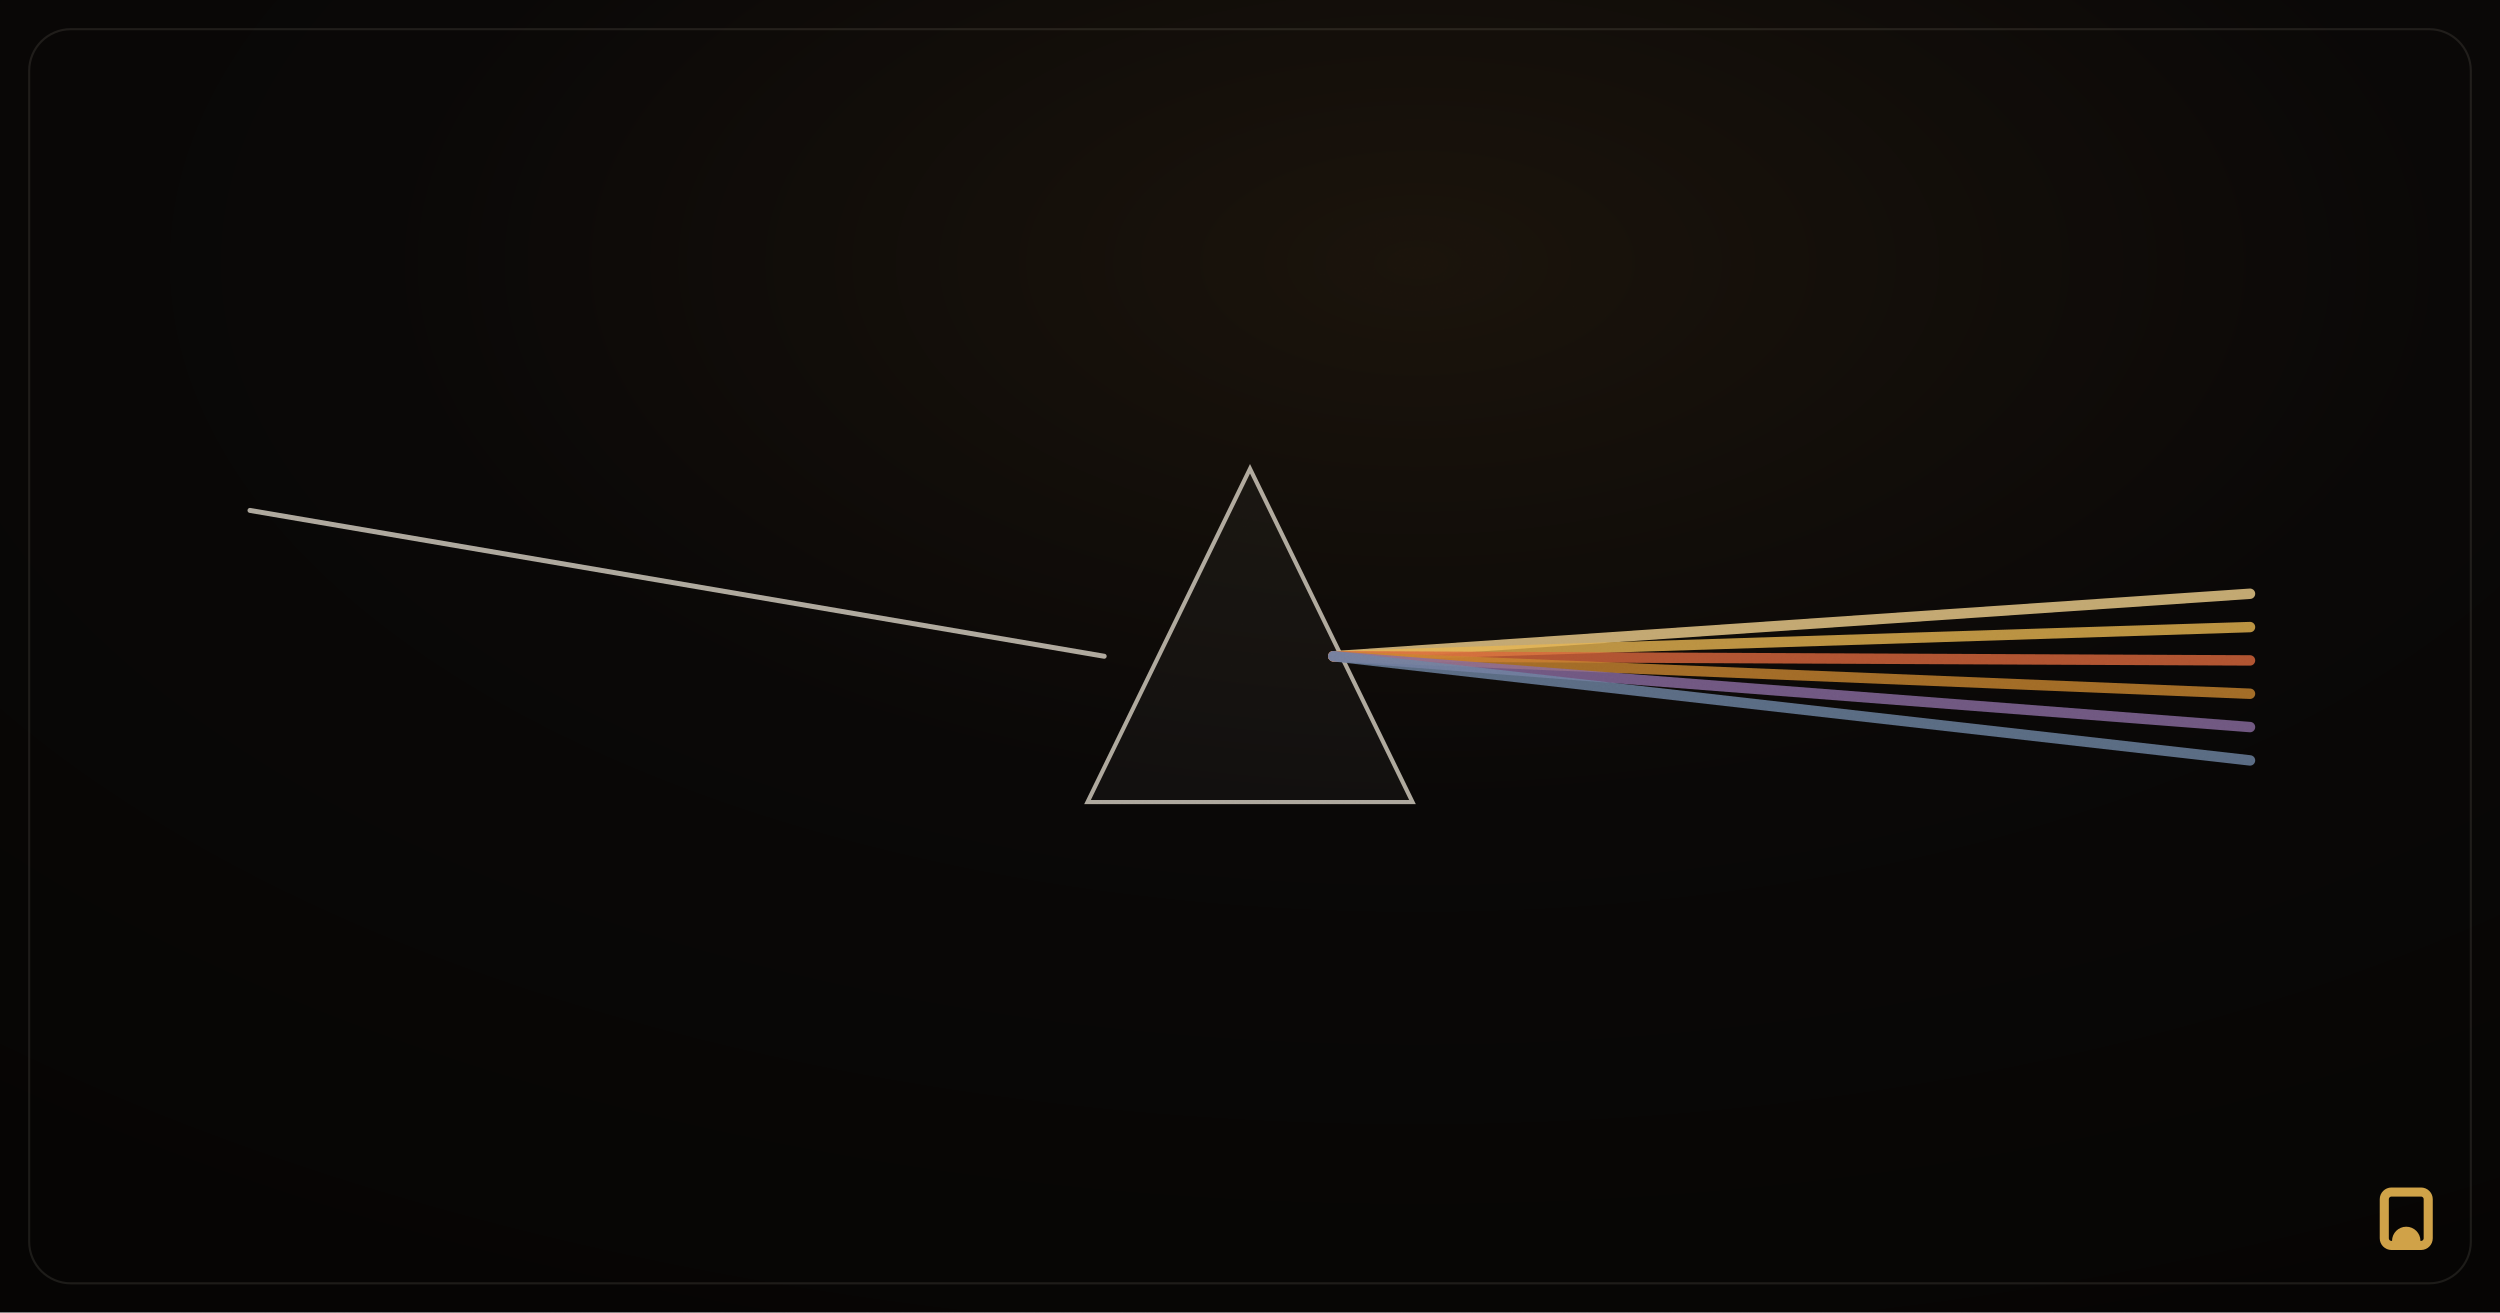
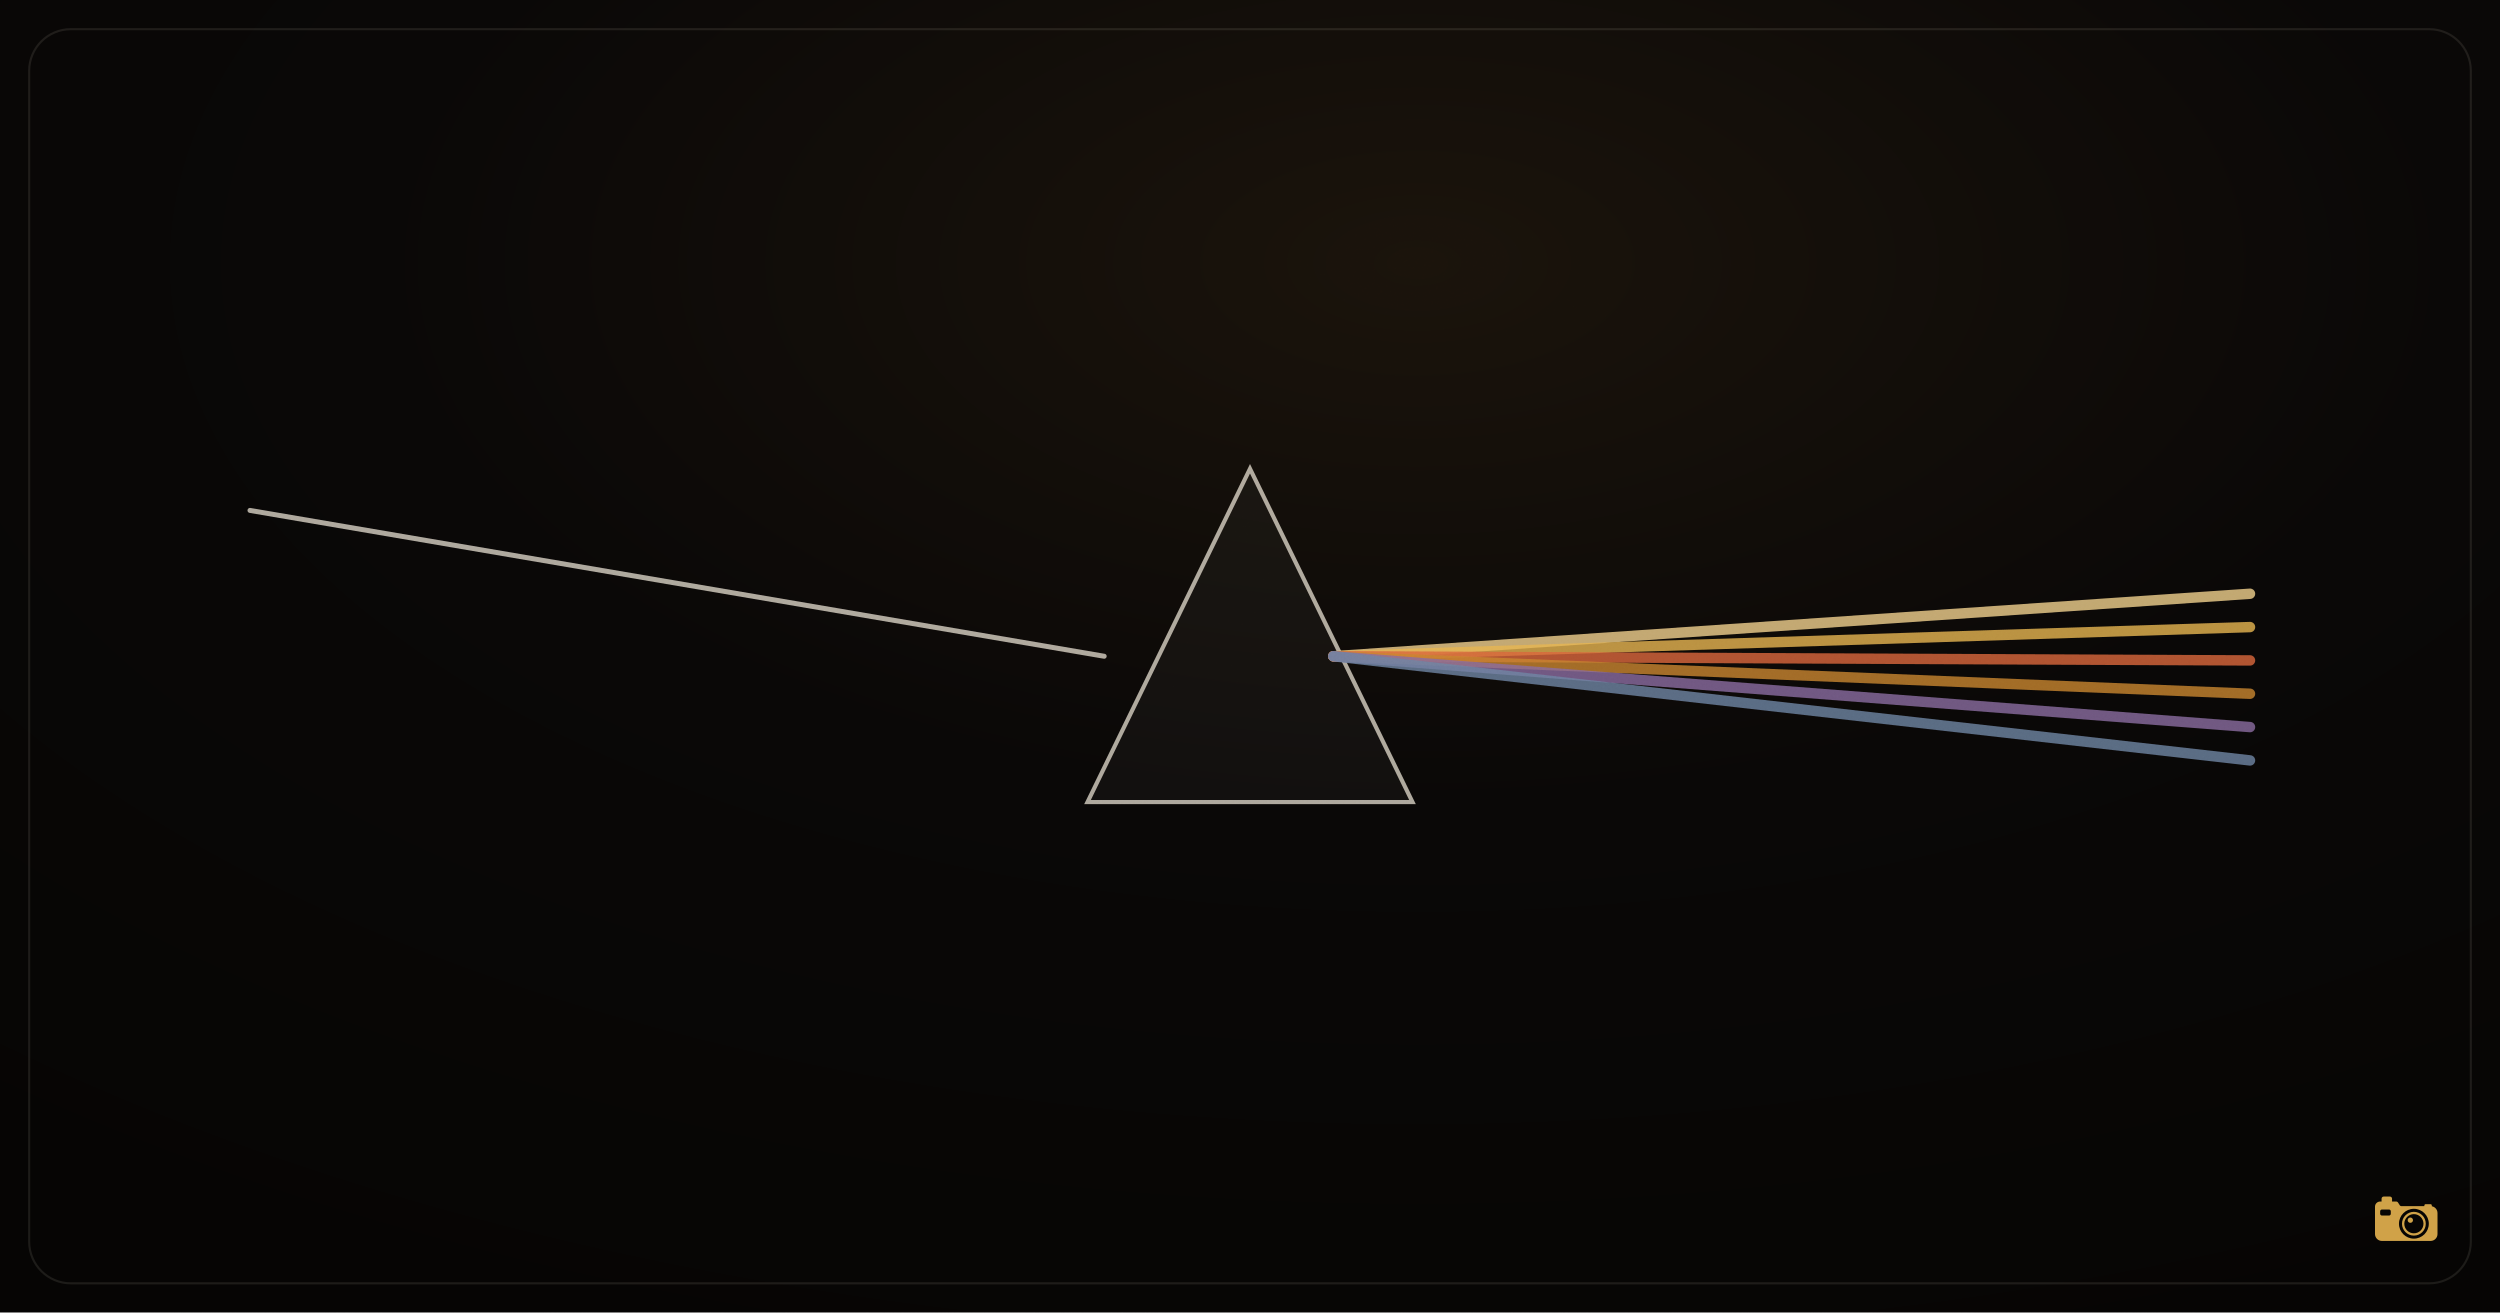
<svg xmlns="http://www.w3.org/2000/svg" viewBox="0 0 1200 630" width="1200" height="630" role="img">
  <defs>
    <radialGradient id="glow" cx="56.65%" cy="20%" r="90%">
      <stop offset="0%" stop-color="#1B140C" />
      <stop offset="46%" stop-color="#0A0807" />
      <stop offset="100%" stop-color="#060504" />
    </radialGradient>
    <radialGradient id="bloom" cx="50%" cy="50%" r="50%">
      <stop offset="0%" stop-color="#E6B450" stop-opacity="0.55" />
      <stop offset="55%" stop-color="#E6B450" stop-opacity="0.12" />
      <stop offset="100%" stop-color="#E6B450" stop-opacity="0" />
    </radialGradient>
    <linearGradient id="leak" x1="0" y1="0" x2="1" y2="1">
      <stop offset="0%" stop-color="#C8852F" stop-opacity="0.30" />
      <stop offset="40%" stop-color="#0A0807" stop-opacity="0.2" />
      <stop offset="100%" stop-color="#060504" stop-opacity="0.1" />
    </linearGradient>
    <linearGradient id="vgrain" x1="0" y1="0" x2="0" y2="1">
      <stop offset="0%" stop-color="#C8852F" stop-opacity="0.22" />
      <stop offset="60%" stop-color="#0A0807" />
      <stop offset="100%" stop-color="#060504" />
    </linearGradient>
    <filter id="grain">
      <feTurbulence type="fractalNoise" baseFrequency="0.9" numOctaves="2" stitchTiles="stitch" />
      <feColorMatrix type="saturate" values="0" />
    </filter>
  </defs>
  <rect x="0" y="0" width="1200" height="630" fill="url(#glow)" />
  <line x1="120" y1="245" x2="530" y2="315" stroke="#F4ECDD" stroke-width="2.4" stroke-linecap="round" opacity="0.7" />
  <polygon points="600,225 522,385 678,385" fill="rgba(244,236,221,0.05)" stroke="#F4ECDD" stroke-width="2" opacity=".7" />
  <line x1="640" y1="315" x2="1080" y2="285" stroke="#F0CF8C" stroke-width="5" stroke-linecap="round" opacity="0.8" />
  <line x1="640" y1="315" x2="1080" y2="301" stroke="#E6B450" stroke-width="5" stroke-linecap="round" opacity="0.8" />
  <line x1="640" y1="315" x2="1080" y2="317" stroke="#D9663C" stroke-width="5" stroke-linecap="round" opacity="0.8" />
  <line x1="640" y1="315" x2="1080" y2="333" stroke="#C8852F" stroke-width="5" stroke-linecap="round" opacity="0.8" />
  <line x1="640" y1="315" x2="1080" y2="349" stroke="#8A6BA0" stroke-width="5" stroke-linecap="round" opacity="0.8" />
  <line x1="640" y1="315" x2="1080" y2="365" stroke="#6E84A3" stroke-width="5" stroke-linecap="round" opacity="0.8" />
  <rect x="0" y="0" width="1200" height="630" filter="url(#grain)" opacity="0.05" style="mix-blend-mode:overlay" />
  <rect x="14" y="14" width="1172" height="602" rx="20" fill="none" stroke="rgba(245,232,210,0.10)" stroke-width="1" />
  <g transform="translate(1140 570) scale(0.30)" opacity="0.9">
-     <svg width="100" height="100" viewBox="0 0 560 660" fill="#E6B450">
-       <rect x="48" y="48" width="464" height="564" rx="76" fill="none" stroke="#E6B450" stroke-width="96" />
-       <path d="M130 572V564a150 150 0 0 1 300 0v8Z" />
+     <svg width="100" height="100" viewBox="0 0 704 500" fill="#E6B450">
+       <path fill-rule="evenodd" d="M192 24L192 56L240 56C268 56 270 108 296 108L556 108L556 100C556 92.3 562.3 86 570 86L626 86C633.7 86 640 92.3 640 100L640 109.3C676.4 115.9 704 147.7 704 186L704 422C704 465.1 669.1 500 626 500L78 500C34.9 500 0 465.1 0 422L0 114C0 82 26 56 58 56L74 56L74 24C74 10.7 84.7 0 98 0L168 0C181.3 0 192 10.7 192 24ZM178 180L178 194C178 205 169 214 158 214L78 214C67 214 58 205 58 194L58 166C58 155 67 146 78 146L158 146C169 146 178 155 178 166ZM606 306C606 398.8 530.8 474 438 474C345.2 474 270 398.8 270 306C270 213.2 345.2 138 438 138C530.8 138 606 213.2 606 306ZM572 306C572 380 512 440 438 440C364 440 304 380 304 306C304 232 364 172 438 172C512 172 572 232 572 306ZM546 306C546 365.6 497.6 414 438 414C378.4 414 330 365.6 330 306C330 246.4 378.4 198 438 198C497.6 198 546 246.4 546 306ZM428 266C428 282.6 414.6 296 398 296C381.4 296 368 282.6 368 266C368 249.4 381.4 236 398 236C414.6 236 428 249.4 428 266Z" />
    </svg>
  </g>
</svg>
